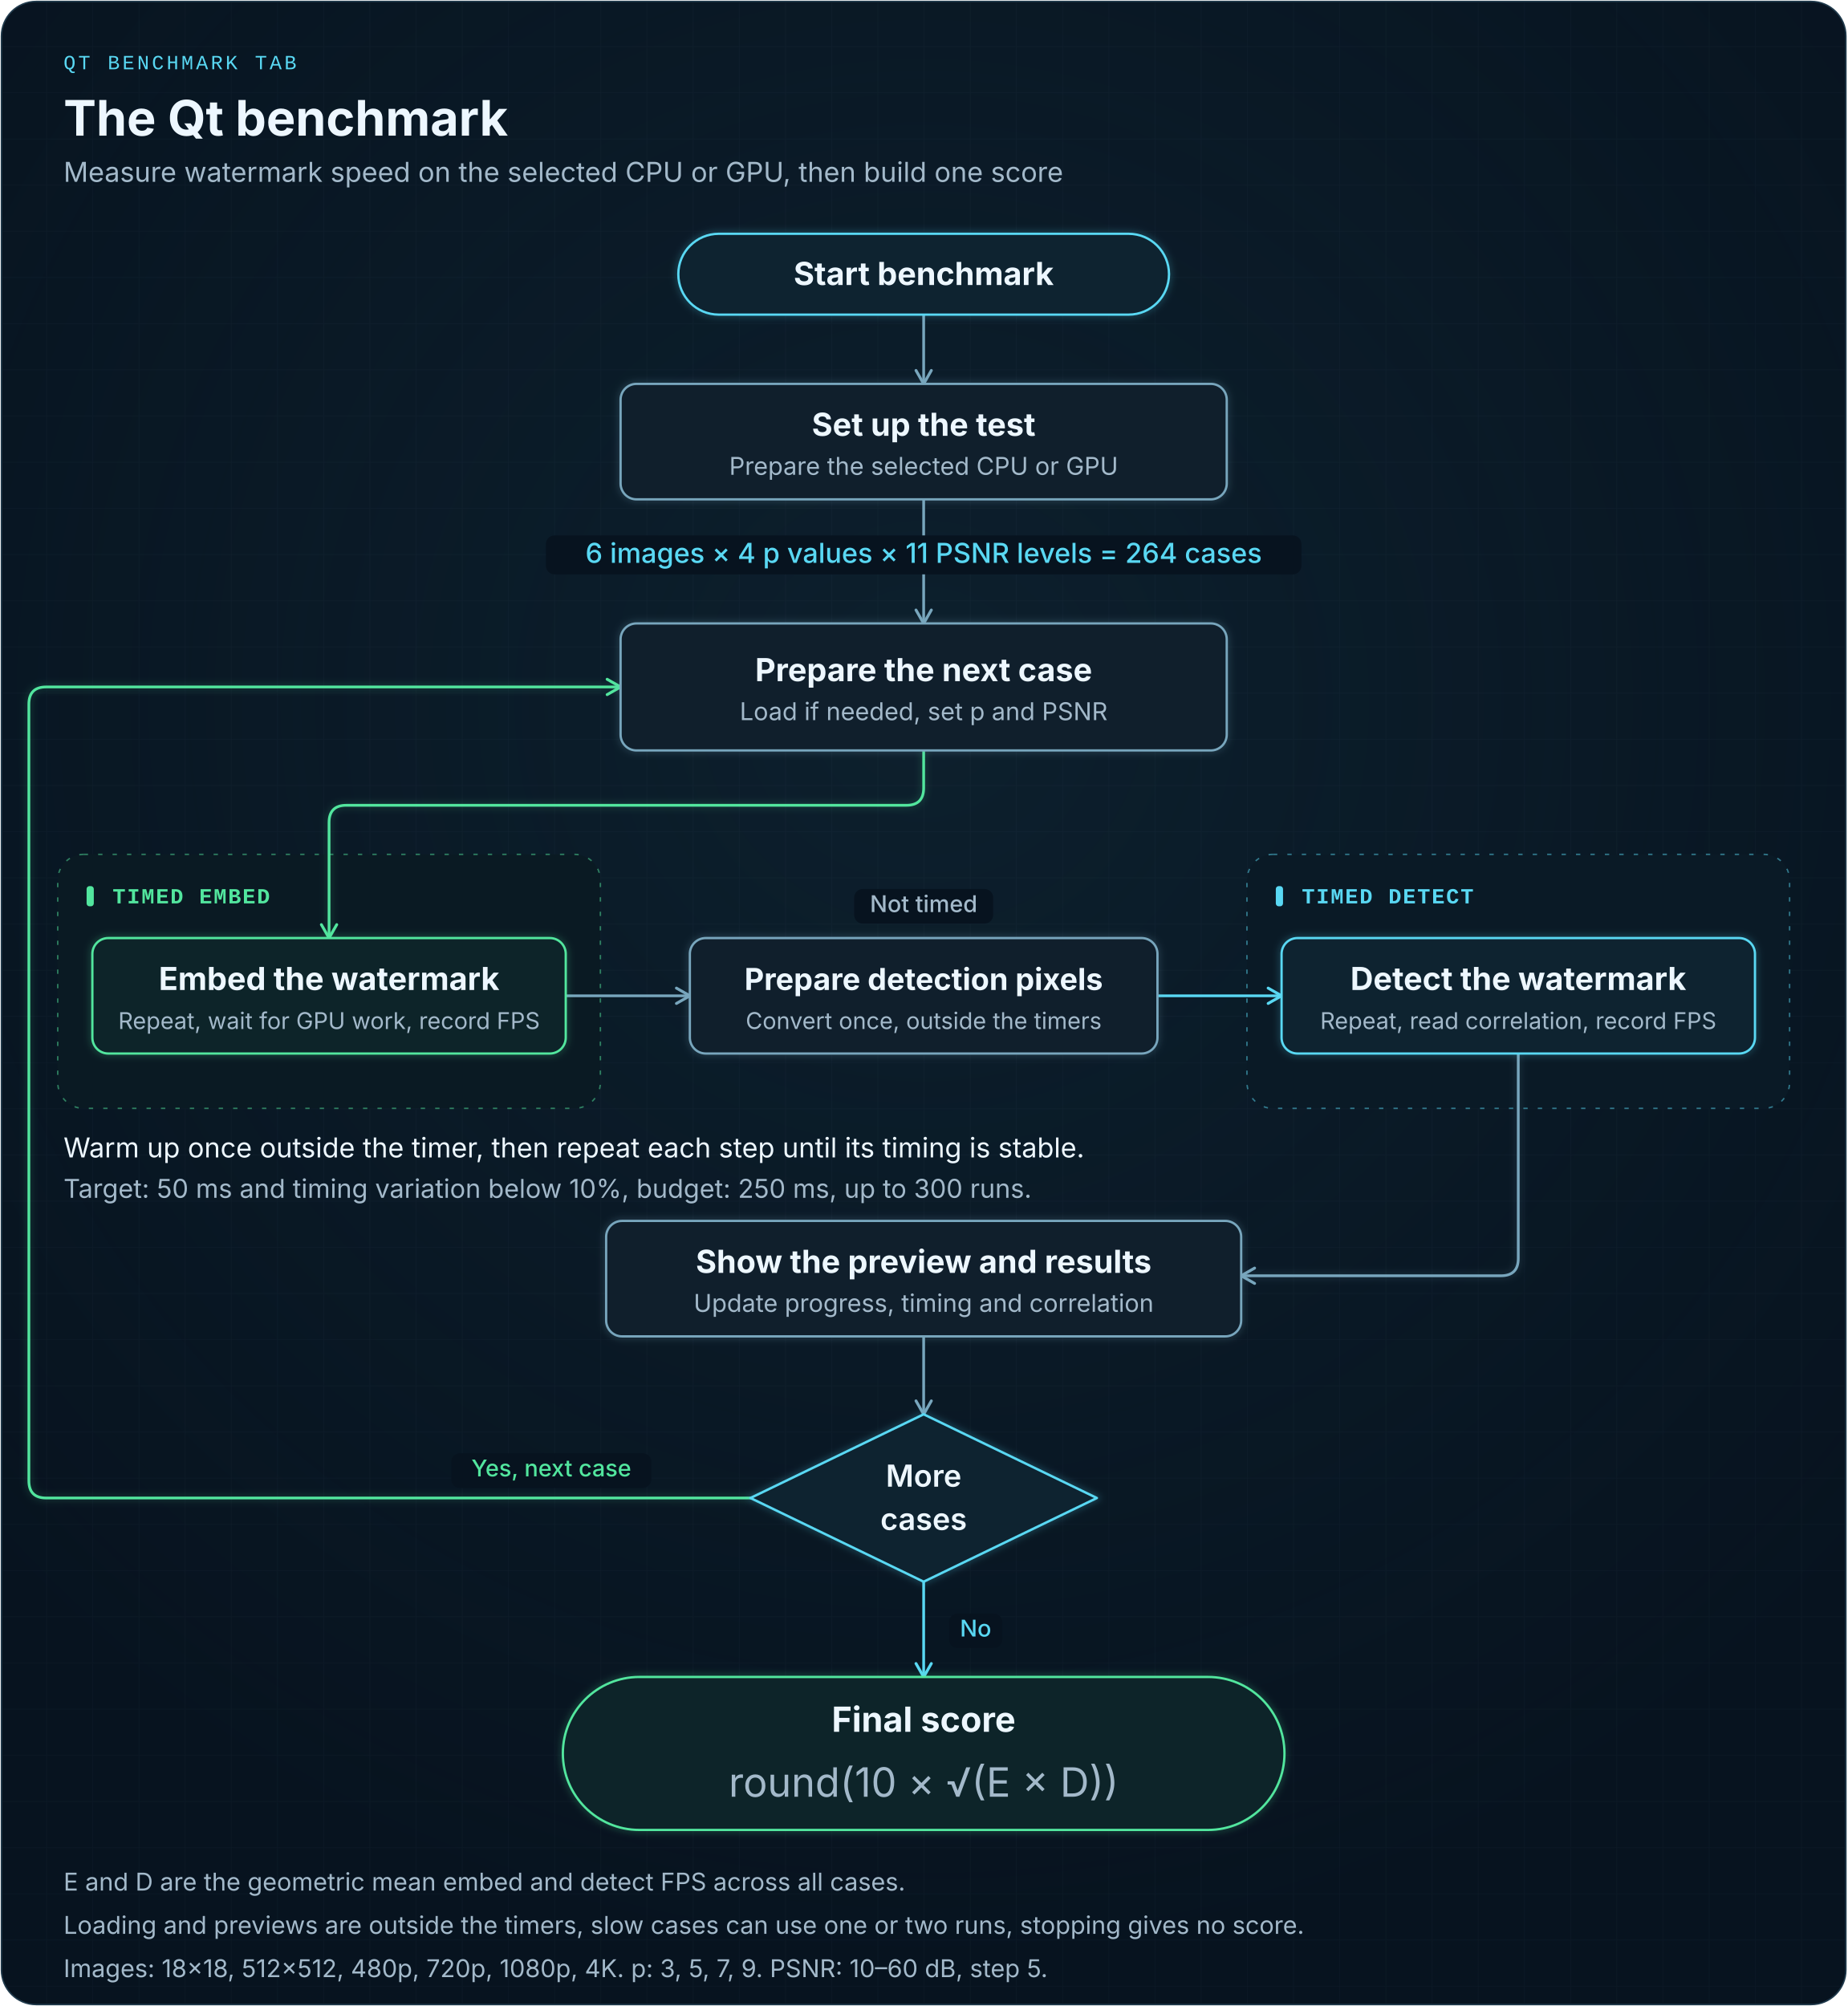
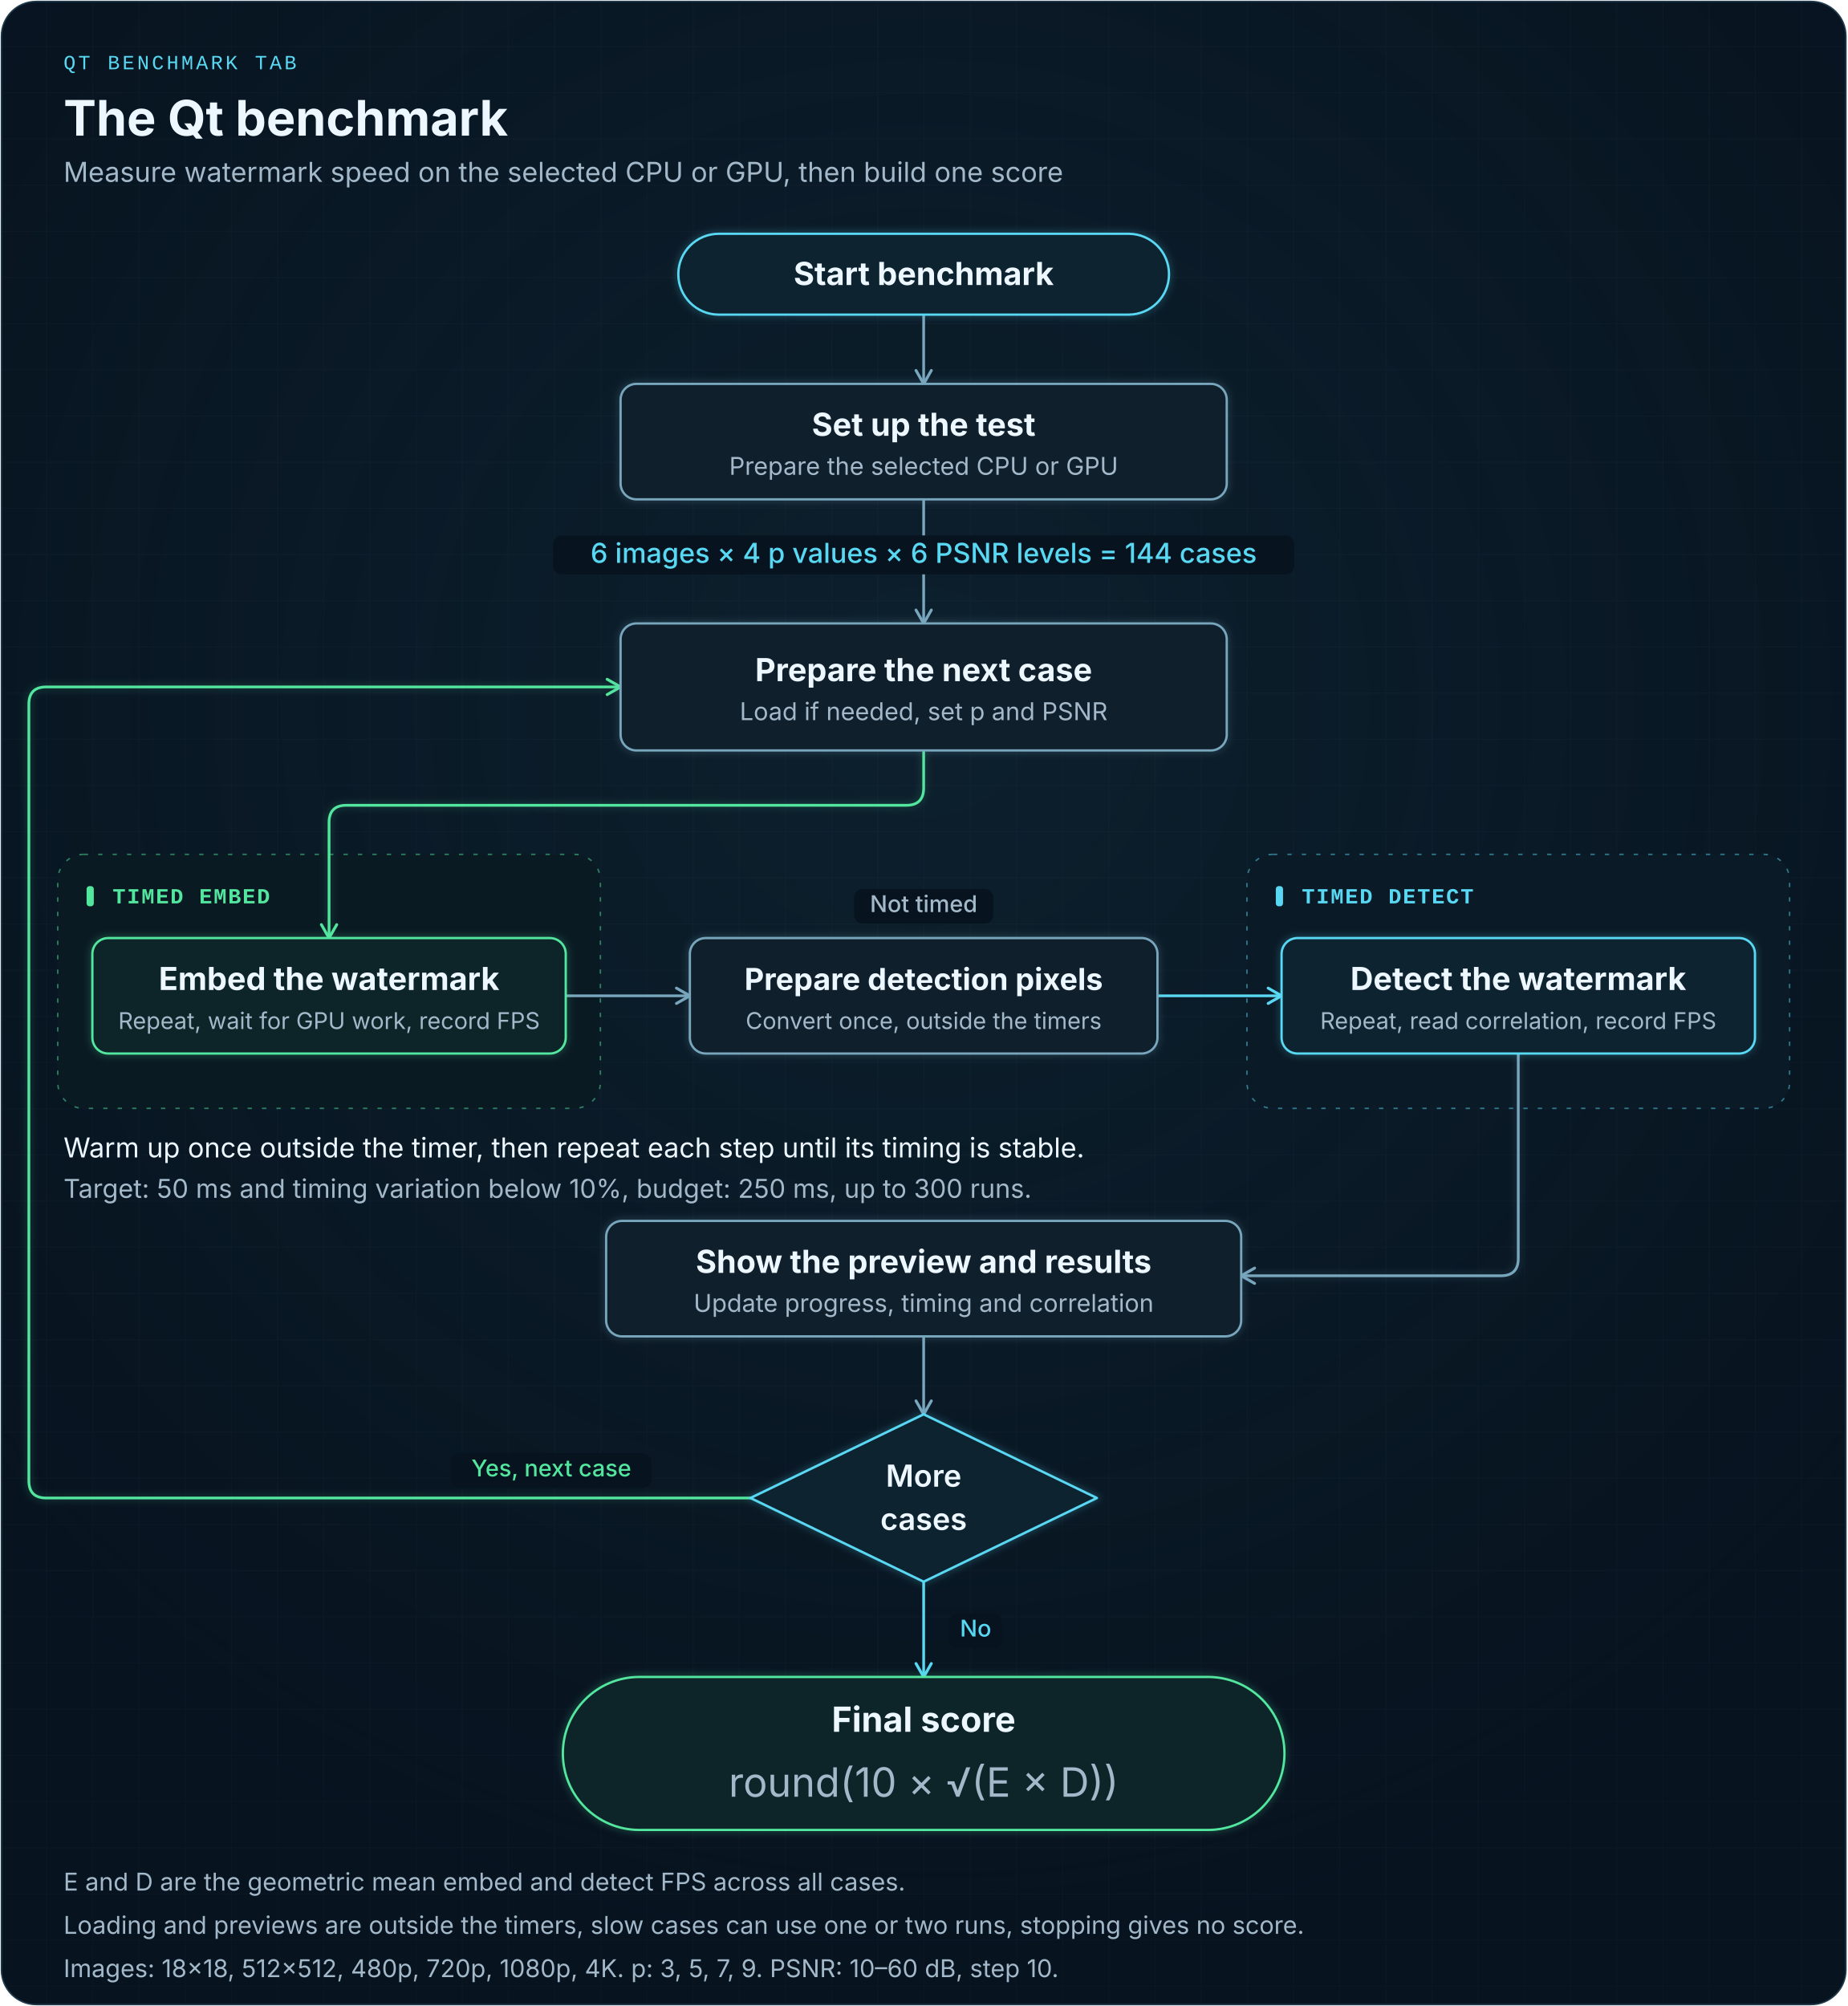
<svg xmlns="http://www.w3.org/2000/svg" width="1280" height="1390" viewBox="0 0 1280 1390" role="img" aria-labelledby="title description">
  <defs>
    <radialGradient id="ambient" gradientUnits="userSpaceOnUse" cx="640" cy="486.5" r="880">
      <stop offset="0" stop-color="#173747" stop-opacity="0.35" />
      <stop offset="1" stop-color="#173747" stop-opacity="0" />
    </radialGradient>
    <pattern id="grid" width="32" height="32" patternUnits="userSpaceOnUse">
      <path d="M 32 0 H 0 V 32" fill="none" stroke="#91c4df" stroke-opacity="0.035" stroke-width="1" />
    </pattern>
    <filter id="glow" x="-50%" y="-50%" width="200%" height="200%" color-interpolation-filters="sRGB">
      <feGaussianBlur stdDeviation="2.4" />
    </filter>
    <marker id="arrow-78a6bd" viewBox="0 0 10 10" refX="8" refY="5" markerWidth="7" markerHeight="7" orient="auto">
      <path d="M 1 1 L 8 5 L 1 9" fill="none" stroke="#78a6bd" stroke-width="1.5" stroke-linecap="round" stroke-linejoin="round" />
    </marker>
    <marker id="arrow-52e69e" viewBox="0 0 10 10" refX="8" refY="5" markerWidth="7" markerHeight="7" orient="auto">
      <path d="M 1 1 L 8 5 L 1 9" fill="none" stroke="#52e69e" stroke-width="1.5" stroke-linecap="round" stroke-linejoin="round" />
    </marker>
    <marker id="arrow-59d8f3" viewBox="0 0 10 10" refX="8" refY="5" markerWidth="7" markerHeight="7" orient="auto">
      <path d="M 1 1 L 8 5 L 1 9" fill="none" stroke="#59d8f3" stroke-width="1.5" stroke-linecap="round" stroke-linejoin="round" />
    </marker>
    <marker id="arrow-ffad85" viewBox="0 0 10 10" refX="8" refY="5" markerWidth="7" markerHeight="7" orient="auto">
      <path d="M 1 1 L 8 5 L 1 9" fill="none" stroke="#ffad85" stroke-width="1.5" stroke-linecap="round" stroke-linejoin="round" />
    </marker>
    <marker id="arrow-c3a0ff" viewBox="0 0 10 10" refX="8" refY="5" markerWidth="7" markerHeight="7" orient="auto">
      <path d="M 1 1 L 8 5 L 1 9" fill="none" stroke="#c3a0ff" stroke-width="1.5" stroke-linecap="round" stroke-linejoin="round" />
    </marker>
  </defs>
  <rect x="1" y="1" width="1278" height="1388" rx="24" fill="#07131f" stroke="#203a4c" />
  <rect x="2" y="2" width="1276" height="1386" rx="23" fill="url(#ambient)" stroke="none" />
  <rect x="2" y="2" width="1276" height="1386" rx="23" fill="url(#grid)" stroke="none" />
  <text x="44" y="48" font-family="Consolas, 'Liberation Mono', monospace" font-size="14" font-weight="400" text-anchor="start" letter-spacing="1.8" fill="#59d8f3">QT BENCHMARK TAB</text>
  <text x="44" y="94" font-family="'Segoe UI', Inter, Helvetica, Arial, sans-serif" font-size="34" font-weight="700" text-anchor="start" letter-spacing="0" fill="#edf7ff">The Qt benchmark</text>
  <text x="44" y="126" font-family="'Segoe UI', Inter, Helvetica, Arial, sans-serif" font-size="19" font-weight="400" text-anchor="start" letter-spacing="0" fill="#a3b9ca">Measure watermark speed on the selected CPU or GPU, then build one score</text>
  <rect x="40" y="592" width="376" height="176" rx="18" fill="#0a1a23" stroke="#52e69e" stroke-opacity="0.5" stroke-dasharray="3 7" />
  <rect x="864" y="592" width="376" height="176" rx="18" fill="#0a1a26" stroke="#59d8f3" stroke-opacity="0.5" stroke-dasharray="3 7" />
  <path d="M 640 218 L 640 266" fill="none" stroke="#78a6bd" stroke-width="4" opacity="0.15" filter="url(#glow)" />
  <path d="M 640 218 L 640 266" fill="none" stroke="#78a6bd" stroke-width="1.9" stroke-linejoin="round" stroke-linecap="round" marker-end="url(#arrow-78a6bd)" />
  <path d="M 640 346 L 640 432" fill="none" stroke="#78a6bd" stroke-width="4" opacity="0.15" filter="url(#glow)" />
  <path d="M 640 346 L 640 432" fill="none" stroke="#78a6bd" stroke-width="1.9" stroke-linejoin="round" stroke-linecap="round" marker-end="url(#arrow-78a6bd)" />
  <path d="M 640 520 L 640 546 Q 640 558 628 558 L 240 558 Q 228 558 228 570 L 228 650" fill="none" stroke="#52e69e" stroke-width="4" opacity="0.15" filter="url(#glow)" />
  <path d="M 640 520 L 640 546 Q 640 558 628 558 L 240 558 Q 228 558 228 570 L 228 650" fill="none" stroke="#52e69e" stroke-width="1.9" stroke-linejoin="round" stroke-linecap="round" marker-end="url(#arrow-52e69e)" />
  <path d="M 392 690 L 478 690" fill="none" stroke="#78a6bd" stroke-width="4" opacity="0.15" filter="url(#glow)" />
  <path d="M 392 690 L 478 690" fill="none" stroke="#78a6bd" stroke-width="1.9" stroke-linejoin="round" stroke-linecap="round" marker-end="url(#arrow-78a6bd)" />
  <path d="M 802 690 L 888 690" fill="none" stroke="#59d8f3" stroke-width="4" opacity="0.15" filter="url(#glow)" />
  <path d="M 802 690 L 888 690" fill="none" stroke="#59d8f3" stroke-width="1.9" stroke-linejoin="round" stroke-linecap="round" marker-end="url(#arrow-59d8f3)" />
  <path d="M 1052 730 L 1052 872 Q 1052 884 1040 884 L 860 884" fill="none" stroke="#78a6bd" stroke-width="4" opacity="0.15" filter="url(#glow)" />
  <path d="M 1052 730 L 1052 872 Q 1052 884 1040 884 L 860 884" fill="none" stroke="#78a6bd" stroke-width="1.9" stroke-linejoin="round" stroke-linecap="round" marker-end="url(#arrow-78a6bd)" />
  <path d="M 640 926 L 640 980" fill="none" stroke="#78a6bd" stroke-width="4" opacity="0.15" filter="url(#glow)" />
  <path d="M 640 926 L 640 980" fill="none" stroke="#78a6bd" stroke-width="1.9" stroke-linejoin="round" stroke-linecap="round" marker-end="url(#arrow-78a6bd)" />
  <path d="M 520 1038 L 32 1038 Q 20 1038 20 1026 L 20 488 Q 20 476 32 476 L 430 476" fill="none" stroke="#52e69e" stroke-width="4" opacity="0.15" filter="url(#glow)" />
  <path d="M 520 1038 L 32 1038 Q 20 1038 20 1026 L 20 488 Q 20 476 32 476 L 430 476" fill="none" stroke="#52e69e" stroke-width="1.9" stroke-linejoin="round" stroke-linecap="round" marker-end="url(#arrow-52e69e)" />
  <path d="M 640 1096 L 640 1162" fill="none" stroke="#59d8f3" stroke-width="4" opacity="0.15" filter="url(#glow)" />
  <path d="M 640 1096 L 640 1162" fill="none" stroke="#59d8f3" stroke-width="1.9" stroke-linejoin="round" stroke-linecap="round" marker-end="url(#arrow-59d8f3)" />
  <g data-node="Start benchmark" data-bounds="470 162 340 56">
    <rect x="470" y="162" width="340" height="56" rx="28.0" fill="none" stroke="#59d8f3" stroke-width="3" opacity="0.28" filter="url(#glow)" />
    <rect x="470" y="162" width="340" height="56" rx="28.0" fill="#0e2330" stroke="#59d8f3" stroke-width="1.6" />
    <text x="640.0" y="197.48" font-family="'Segoe UI', Inter, Helvetica, Arial, sans-serif" font-size="22" font-weight="650" text-anchor="middle" letter-spacing="0" fill="#edf7ff">Start benchmark</text>
  </g>
  <g data-node="Set up the test" data-bounds="430 266 420 80">
    <rect x="430" y="266" width="420" height="80" rx="11" fill="none" stroke="#78a6bd" stroke-width="3" opacity="0.28" filter="url(#glow)" />
    <rect x="430" y="266" width="420" height="80" rx="11" fill="#101f2c" stroke="#78a6bd" stroke-width="1.6" />
    <text x="640.0" y="302.0" font-family="'Segoe UI', Inter, Helvetica, Arial, sans-serif" font-size="22" font-weight="650" text-anchor="middle" letter-spacing="0" fill="#edf7ff">Set up the test</text>
    <text x="640.0" y="329.0" font-family="'Segoe UI', Inter, Helvetica, Arial, sans-serif" font-size="17" font-weight="400" text-anchor="middle" letter-spacing="0" fill="#a3b9ca">Prepare the selected CPU or GPU</text>
  </g>
-   <rect x="378.25" y="371" width="523.5" height="27" rx="6" fill="#07131f" stroke="none" />
-   <text x="640" y="390" font-family="'Segoe UI', Inter, Helvetica, Arial, sans-serif" font-size="19" font-weight="500" text-anchor="middle" letter-spacing="0" fill="#59d8f3">6 images × 4 p values × 11 PSNR levels = 264 cases</text>
+   <rect x="383.285" y="371" width="513.43" height="27" rx="6" fill="#07131f" stroke="none" />
+   <text x="640" y="390" font-family="'Segoe UI', Inter, Helvetica, Arial, sans-serif" font-size="19" font-weight="500" text-anchor="middle" letter-spacing="0" fill="#59d8f3">6 images × 4 p values × 6 PSNR levels = 144 cases</text>
  <g data-node="Prepare the next case" data-bounds="430 432 420 88">
    <rect x="430" y="432" width="420" height="88" rx="11" fill="none" stroke="#78a6bd" stroke-width="3" opacity="0.28" filter="url(#glow)" />
    <rect x="430" y="432" width="420" height="88" rx="11" fill="#101f2c" stroke="#78a6bd" stroke-width="1.6" />
    <text x="640.0" y="472.0" font-family="'Segoe UI', Inter, Helvetica, Arial, sans-serif" font-size="22" font-weight="650" text-anchor="middle" letter-spacing="0" fill="#edf7ff">Prepare the next case</text>
    <text x="640.0" y="499.0" font-family="'Segoe UI', Inter, Helvetica, Arial, sans-serif" font-size="17" font-weight="400" text-anchor="middle" letter-spacing="0" fill="#a3b9ca">Load if needed, set p and PSNR</text>
  </g>
  <g data-node="Embed the watermark" data-bounds="64 650 328 80">
    <rect x="64" y="650" width="328" height="80" rx="11" fill="none" stroke="#52e69e" stroke-width="3" opacity="0.28" filter="url(#glow)" />
    <rect x="64" y="650" width="328" height="80" rx="11" fill="#0d2429" stroke="#52e69e" stroke-width="1.6" />
    <text x="228.0" y="686.0" font-family="'Segoe UI', Inter, Helvetica, Arial, sans-serif" font-size="22" font-weight="650" text-anchor="middle" letter-spacing="0" fill="#edf7ff">Embed the watermark</text>
    <text x="228.0" y="713.0" font-family="'Segoe UI', Inter, Helvetica, Arial, sans-serif" font-size="16" font-weight="400" text-anchor="middle" letter-spacing="0" fill="#a3b9ca">Repeat, wait for GPU work, record FPS</text>
  </g>
  <g data-node="Prepare detection pixels" data-bounds="478 650 324 80">
    <rect x="478" y="650" width="324" height="80" rx="11" fill="none" stroke="#78a6bd" stroke-width="3" opacity="0.28" filter="url(#glow)" />
    <rect x="478" y="650" width="324" height="80" rx="11" fill="#101f2c" stroke="#78a6bd" stroke-width="1.6" />
    <text x="640.0" y="686.0" font-family="'Segoe UI', Inter, Helvetica, Arial, sans-serif" font-size="21" font-weight="650" text-anchor="middle" letter-spacing="0" fill="#edf7ff">Prepare detection pixels</text>
    <text x="640.0" y="713.0" font-family="'Segoe UI', Inter, Helvetica, Arial, sans-serif" font-size="16" font-weight="400" text-anchor="middle" letter-spacing="0" fill="#a3b9ca">Convert once, outside the timers</text>
  </g>
  <g data-node="Detect the watermark" data-bounds="888 650 328 80">
    <rect x="888" y="650" width="328" height="80" rx="11" fill="none" stroke="#59d8f3" stroke-width="3" opacity="0.28" filter="url(#glow)" />
    <rect x="888" y="650" width="328" height="80" rx="11" fill="#0e2330" stroke="#59d8f3" stroke-width="1.6" />
    <text x="1052.0" y="686.0" font-family="'Segoe UI', Inter, Helvetica, Arial, sans-serif" font-size="22" font-weight="650" text-anchor="middle" letter-spacing="0" fill="#edf7ff">Detect the watermark</text>
    <text x="1052.0" y="713.0" font-family="'Segoe UI', Inter, Helvetica, Arial, sans-serif" font-size="16" font-weight="400" text-anchor="middle" letter-spacing="0" fill="#a3b9ca">Repeat, read correlation, record FPS</text>
  </g>
  <rect x="591.84" y="616" width="96.32" height="24" rx="6" fill="#07131f" stroke="none" />
  <text x="640" y="632" font-family="'Segoe UI', Inter, Helvetica, Arial, sans-serif" font-size="16" font-weight="500" text-anchor="middle" letter-spacing="0" fill="#a3b9ca">Not timed</text>
  <text x="44" y="802" font-family="'Segoe UI', Inter, Helvetica, Arial, sans-serif" font-size="19" font-weight="400" text-anchor="start" letter-spacing="0" fill="#edf7ff">Warm up once outside the timer, then repeat each step until its timing is stable.</text>
  <text x="44" y="830" font-family="'Segoe UI', Inter, Helvetica, Arial, sans-serif" font-size="18" font-weight="400" text-anchor="start" letter-spacing="0" fill="#a3b9ca">Target: 50 ms and timing variation below 10%, budget: 250 ms, up to 300 runs.</text>
  <g data-node="Show the preview and results" data-bounds="420 846 440 80">
    <rect x="420" y="846" width="440" height="80" rx="11" fill="none" stroke="#78a6bd" stroke-width="3" opacity="0.28" filter="url(#glow)" />
    <rect x="420" y="846" width="440" height="80" rx="11" fill="#101f2c" stroke="#78a6bd" stroke-width="1.6" />
    <text x="640.0" y="882.0" font-family="'Segoe UI', Inter, Helvetica, Arial, sans-serif" font-size="22" font-weight="650" text-anchor="middle" letter-spacing="0" fill="#edf7ff">Show the preview and results</text>
    <text x="640.0" y="909.0" font-family="'Segoe UI', Inter, Helvetica, Arial, sans-serif" font-size="17" font-weight="400" text-anchor="middle" letter-spacing="0" fill="#a3b9ca">Update progress, timing and correlation</text>
  </g>
  <g data-node="decision" data-bounds="520.0 980.0 240 116" data-shape="diamond">
    <polygon points="640,980.0 760.0,1038 640,1096.0 520.0,1038" fill="none" stroke="#59d8f3" stroke-width="3" opacity="0.3" filter="url(#glow)" />
    <polygon points="640,980.0 760.0,1038 640,1096.0 520.0,1038" fill="#0e2330" stroke="#59d8f3" stroke-width="1.7" stroke-linejoin="round" />
    <text x="640" y="1030.14" font-family="'Segoe UI', Inter, Helvetica, Arial, sans-serif" font-size="21" font-weight="600" text-anchor="middle" letter-spacing="0" fill="#edf7ff">More</text>
    <text x="640" y="1060.14" font-family="'Segoe UI', Inter, Helvetica, Arial, sans-serif" font-size="21" font-weight="600" text-anchor="middle" letter-spacing="0" fill="#edf7ff">cases</text>
  </g>
  <rect x="312.64" y="1007" width="138.72" height="24" rx="6" fill="#07131f" stroke="none" />
  <text x="382" y="1023" font-family="'Segoe UI', Inter, Helvetica, Arial, sans-serif" font-size="16" font-weight="500" text-anchor="middle" letter-spacing="0" fill="#52e69e">Yes, next case</text>
  <rect x="657.52" y="1118" width="36.96" height="24" rx="6" fill="#07131f" stroke="none" />
  <text x="676" y="1134" font-family="'Segoe UI', Inter, Helvetica, Arial, sans-serif" font-size="16" font-weight="500" text-anchor="middle" letter-spacing="0" fill="#59d8f3">No</text>
  <g data-node="Final score" data-bounds="390 1162 500 106">
    <rect x="390" y="1162" width="500" height="106" rx="53.0" fill="none" stroke="#52e69e" stroke-width="3" opacity="0.28" filter="url(#glow)" />
    <rect x="390" y="1162" width="500" height="106" rx="53.0" fill="#0d2429" stroke="#52e69e" stroke-width="1.6" />
    <text x="640.0" y="1200.0" font-family="'Segoe UI', Inter, Helvetica, Arial, sans-serif" font-size="24" font-weight="650" text-anchor="middle" letter-spacing="0" fill="#edf7ff">Final score</text>
    <text x="640.0" y="1245.0" font-family="'Segoe UI', Inter, Helvetica, Arial, sans-serif" font-size="28" font-weight="400" text-anchor="middle" letter-spacing="0" fill="#a3b9ca">round(10 × √(E × D))</text>
  </g>
  <text x="44" y="1310" font-family="'Segoe UI', Inter, Helvetica, Arial, sans-serif" font-size="17" font-weight="400" text-anchor="start" letter-spacing="0" fill="#a3b9ca">E and D are the geometric mean embed and detect FPS across all cases.</text>
  <text x="44" y="1340" font-family="'Segoe UI', Inter, Helvetica, Arial, sans-serif" font-size="17" font-weight="400" text-anchor="start" letter-spacing="0" fill="#a3b9ca">Loading and previews are outside the timers, slow cases can use one or two runs, stopping gives no score.</text>
-   <text x="44" y="1370" font-family="'Segoe UI', Inter, Helvetica, Arial, sans-serif" font-size="17" font-weight="400" text-anchor="start" letter-spacing="0" fill="#a3b9ca">Images: 18×18, 512×512, 480p, 720p, 1080p, 4K. p: 3, 5, 7, 9. PSNR: 10–60 dB, step 5.</text>
+   <text x="44" y="1370" font-family="'Segoe UI', Inter, Helvetica, Arial, sans-serif" font-size="17" font-weight="400" text-anchor="start" letter-spacing="0" fill="#a3b9ca">Images: 18×18, 512×512, 480p, 720p, 1080p, 4K. p: 3, 5, 7, 9. PSNR: 10–60 dB, step 10.</text>
  <rect x="53" y="606" width="146" height="29" rx="4" fill="#0a1a23" stroke="none" />
  <rect x="60" y="614" width="5" height="14" rx="2" fill="#52e69e" stroke="none" />
  <text x="78" y="626" font-family="Consolas, 'Liberation Mono', monospace" font-size="15" font-weight="600" text-anchor="start" letter-spacing="1" fill="#52e69e">TIMED EMBED</text>
  <rect x="877" y="606" width="156" height="29" rx="4" fill="#0a1a26" stroke="none" />
  <rect x="884" y="614" width="5" height="14" rx="2" fill="#59d8f3" stroke="none" />
  <text x="902" y="626" font-family="Consolas, 'Liberation Mono', monospace" font-size="15" font-weight="600" text-anchor="start" letter-spacing="1" fill="#59d8f3">TIMED DETECT</text>
</svg>
